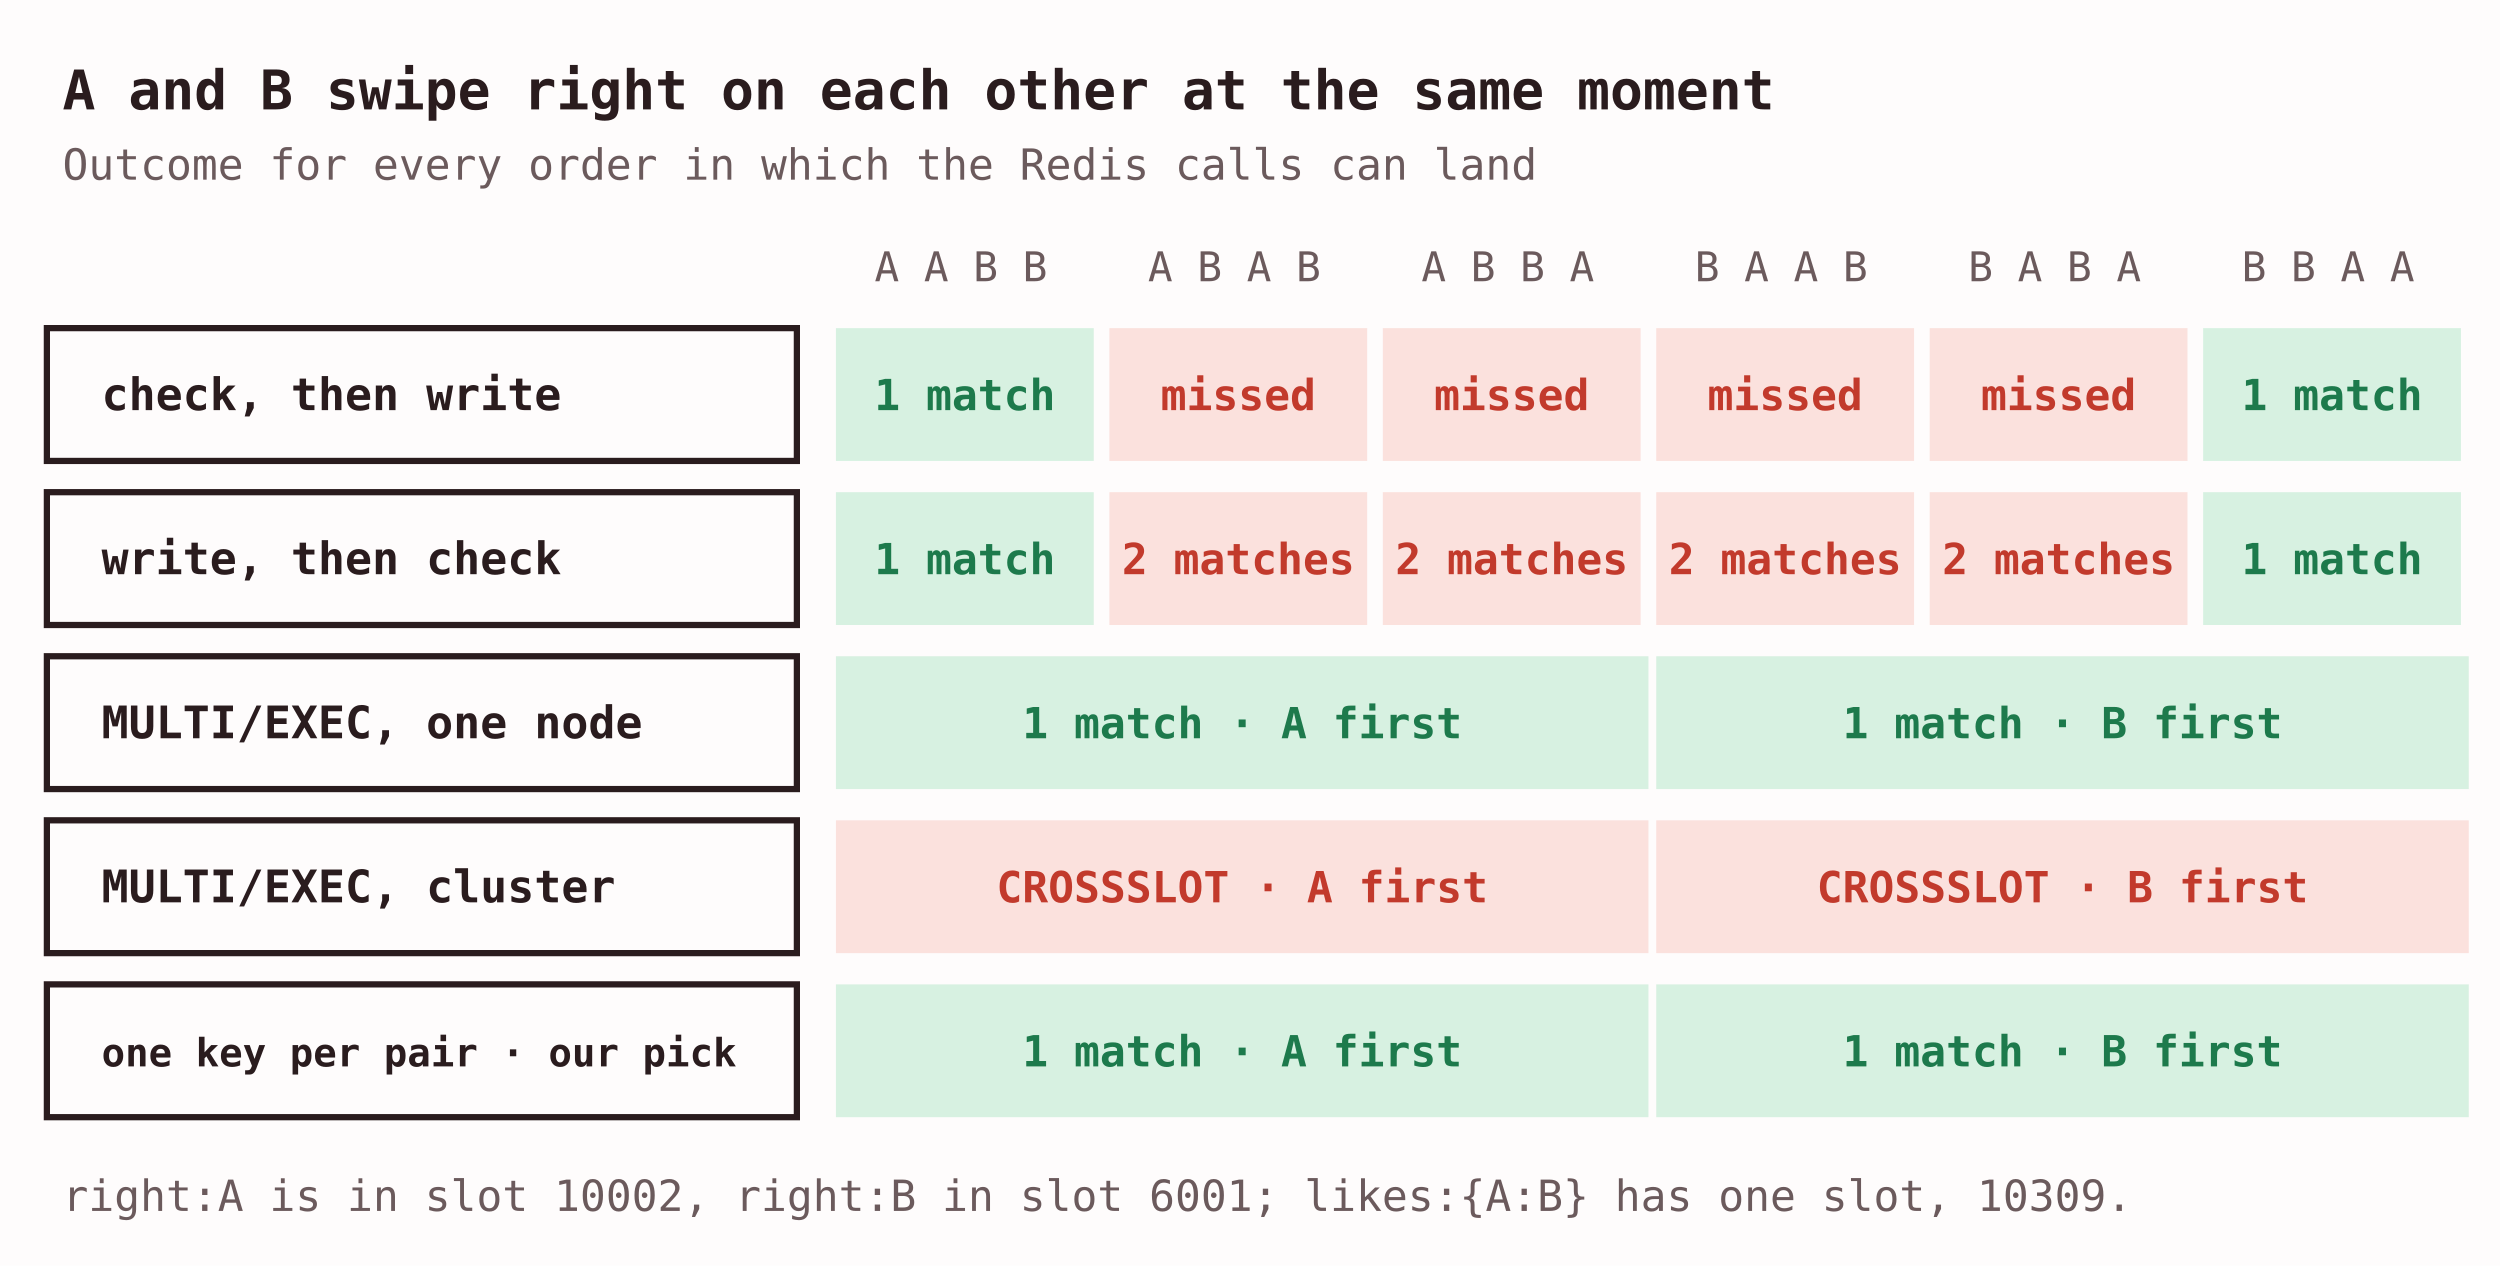
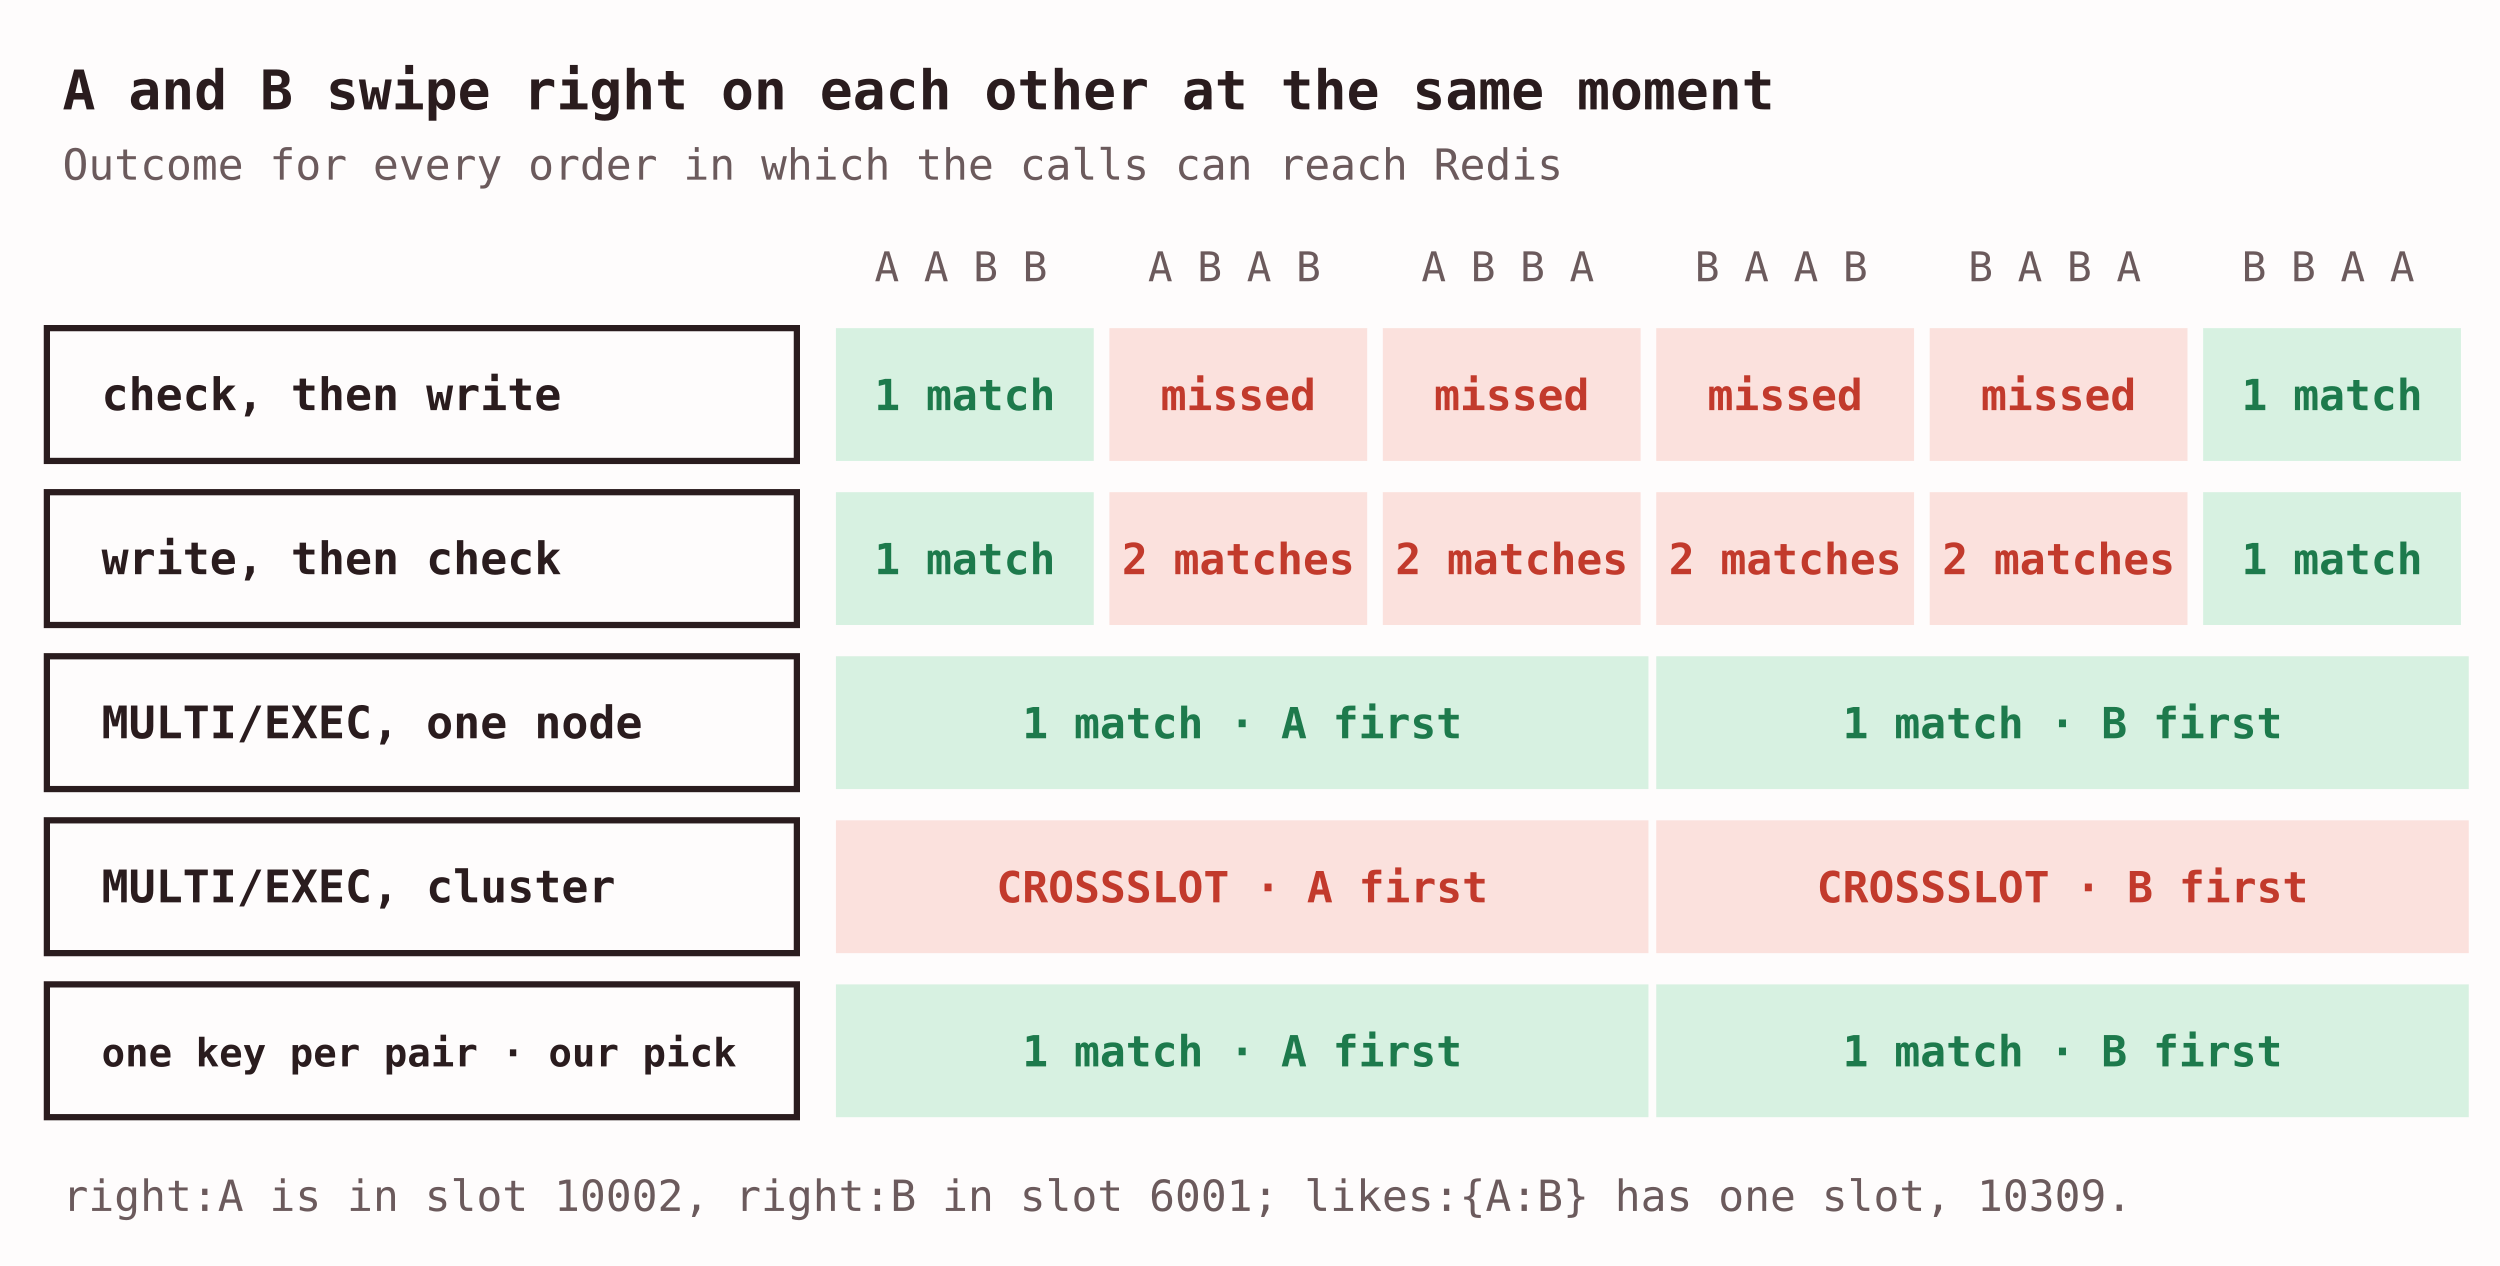
<svg xmlns="http://www.w3.org/2000/svg" viewBox="0 0 640 324" font-family="ui-monospace, Menlo, Consolas, monospace">
  <rect width="640" height="324" fill="#fefcfc" />
  <text x="16" y="28" font-size="14" font-weight="750" fill="#2a1c1e" text-anchor="start">A and B swipe right on each other at the same moment</text>
-   <text x="16" y="46" font-size="11" font-weight="400" fill="#6b5a5c" text-anchor="start">Outcome for every order in which the Redis calls can land</text>
+   <text x="16" y="46" font-size="11" font-weight="400" fill="#6b5a5c" text-anchor="start">Outcome for every order in which the calls can reach Redis</text>
  <text x="246" y="72" font-size="10.5" font-weight="400" fill="#6b5a5c" text-anchor="middle" font-family="ui-monospace, Menlo, Consolas, monospace">A A B B</text>
  <text x="316" y="72" font-size="10.5" font-weight="400" fill="#6b5a5c" text-anchor="middle" font-family="ui-monospace, Menlo, Consolas, monospace">A B A B</text>
  <text x="386" y="72" font-size="10.5" font-weight="400" fill="#6b5a5c" text-anchor="middle" font-family="ui-monospace, Menlo, Consolas, monospace">A B B A</text>
  <text x="456" y="72" font-size="10.5" font-weight="400" fill="#6b5a5c" text-anchor="middle" font-family="ui-monospace, Menlo, Consolas, monospace">B A A B</text>
  <text x="526" y="72" font-size="10.5" font-weight="400" fill="#6b5a5c" text-anchor="middle" font-family="ui-monospace, Menlo, Consolas, monospace">B A B A</text>
  <text x="596" y="72" font-size="10.5" font-weight="400" fill="#6b5a5c" text-anchor="middle" font-family="ui-monospace, Menlo, Consolas, monospace">B B A A</text>
  <rect x="12" y="84" width="192" height="34" fill="#fefcfc" stroke="#2a1c1e" stroke-width="1.6" />
  <text x="26" y="105" font-size="11.5" font-weight="700" fill="#2a1c1e" text-anchor="start">check, then write</text>
  <rect x="214" y="84" width="66" height="34" fill="#d7f1e1" />
  <text x="247.0" y="105" font-size="11" font-weight="700" fill="#1d7a4c" text-anchor="middle">1 match</text>
  <rect x="284" y="84" width="66" height="34" fill="#fbe1dd" />
  <text x="317.0" y="105" font-size="11" font-weight="700" fill="#c23a2c" text-anchor="middle">missed</text>
  <rect x="354" y="84" width="66" height="34" fill="#fbe1dd" />
  <text x="387.0" y="105" font-size="11" font-weight="700" fill="#c23a2c" text-anchor="middle">missed</text>
  <rect x="424" y="84" width="66" height="34" fill="#fbe1dd" />
  <text x="457.0" y="105" font-size="11" font-weight="700" fill="#c23a2c" text-anchor="middle">missed</text>
  <rect x="494" y="84" width="66" height="34" fill="#fbe1dd" />
  <text x="527.0" y="105" font-size="11" font-weight="700" fill="#c23a2c" text-anchor="middle">missed</text>
  <rect x="564" y="84" width="66" height="34" fill="#d7f1e1" />
  <text x="597.0" y="105" font-size="11" font-weight="700" fill="#1d7a4c" text-anchor="middle">1 match</text>
  <rect x="12" y="126" width="192" height="34" fill="#fefcfc" stroke="#2a1c1e" stroke-width="1.6" />
  <text x="26" y="147" font-size="11.5" font-weight="700" fill="#2a1c1e" text-anchor="start">write, then check</text>
  <rect x="214" y="126" width="66" height="34" fill="#d7f1e1" />
  <text x="247.0" y="147" font-size="11" font-weight="700" fill="#1d7a4c" text-anchor="middle">1 match</text>
  <rect x="284" y="126" width="66" height="34" fill="#fbe1dd" />
  <text x="317.0" y="147" font-size="11" font-weight="700" fill="#c23a2c" text-anchor="middle">2 matches</text>
  <rect x="354" y="126" width="66" height="34" fill="#fbe1dd" />
  <text x="387.0" y="147" font-size="11" font-weight="700" fill="#c23a2c" text-anchor="middle">2 matches</text>
  <rect x="424" y="126" width="66" height="34" fill="#fbe1dd" />
  <text x="457.0" y="147" font-size="11" font-weight="700" fill="#c23a2c" text-anchor="middle">2 matches</text>
  <rect x="494" y="126" width="66" height="34" fill="#fbe1dd" />
  <text x="527.0" y="147" font-size="11" font-weight="700" fill="#c23a2c" text-anchor="middle">2 matches</text>
  <rect x="564" y="126" width="66" height="34" fill="#d7f1e1" />
  <text x="597.0" y="147" font-size="11" font-weight="700" fill="#1d7a4c" text-anchor="middle">1 match</text>
  <rect x="12" y="168" width="192" height="34" fill="#fefcfc" stroke="#2a1c1e" stroke-width="1.6" />
  <text x="26" y="189" font-size="11.5" font-weight="700" fill="#2a1c1e" text-anchor="start">MULTI/EXEC, one node</text>
  <rect x="214" y="168" width="208" height="34" fill="#d7f1e1" />
  <text x="318.0" y="189" font-size="11" font-weight="700" fill="#1d7a4c" text-anchor="middle">1 match · A first</text>
  <rect x="424" y="168" width="208" height="34" fill="#d7f1e1" />
  <text x="528.0" y="189" font-size="11" font-weight="700" fill="#1d7a4c" text-anchor="middle">1 match · B first</text>
  <rect x="12" y="210" width="192" height="34" fill="#fefcfc" stroke="#2a1c1e" stroke-width="1.6" />
  <text x="26" y="231" font-size="11.5" font-weight="700" fill="#2a1c1e" text-anchor="start">MULTI/EXEC, cluster</text>
  <rect x="214" y="210" width="208" height="34" fill="#fbe1dd" />
  <text x="318.0" y="231" font-size="11" font-weight="700" fill="#c23a2c" text-anchor="middle">CROSSSLOT · A first</text>
  <rect x="424" y="210" width="208" height="34" fill="#fbe1dd" />
  <text x="528.0" y="231" font-size="11" font-weight="700" fill="#c23a2c" text-anchor="middle">CROSSSLOT · B first</text>
  <rect x="12" y="252" width="192" height="34" fill="#fefcfc" stroke="#2a1c1e" stroke-width="1.6" />
  <text x="26" y="273" font-size="10" font-weight="700" fill="#2a1c1e" text-anchor="start">one key per pair · our pick</text>
  <rect x="214" y="252" width="208" height="34" fill="#d7f1e1" />
  <text x="318.0" y="273" font-size="11" font-weight="700" fill="#1d7a4c" text-anchor="middle">1 match · A first</text>
  <rect x="424" y="252" width="208" height="34" fill="#d7f1e1" />
  <text x="528.0" y="273" font-size="11" font-weight="700" fill="#1d7a4c" text-anchor="middle">1 match · B first</text>
  <text x="16" y="310" font-size="11" font-weight="400" fill="#6b5a5c" text-anchor="start">right:A is in slot 10002, right:B in slot 6001; likes:{A:B} has one slot, 10309.</text>
</svg>
